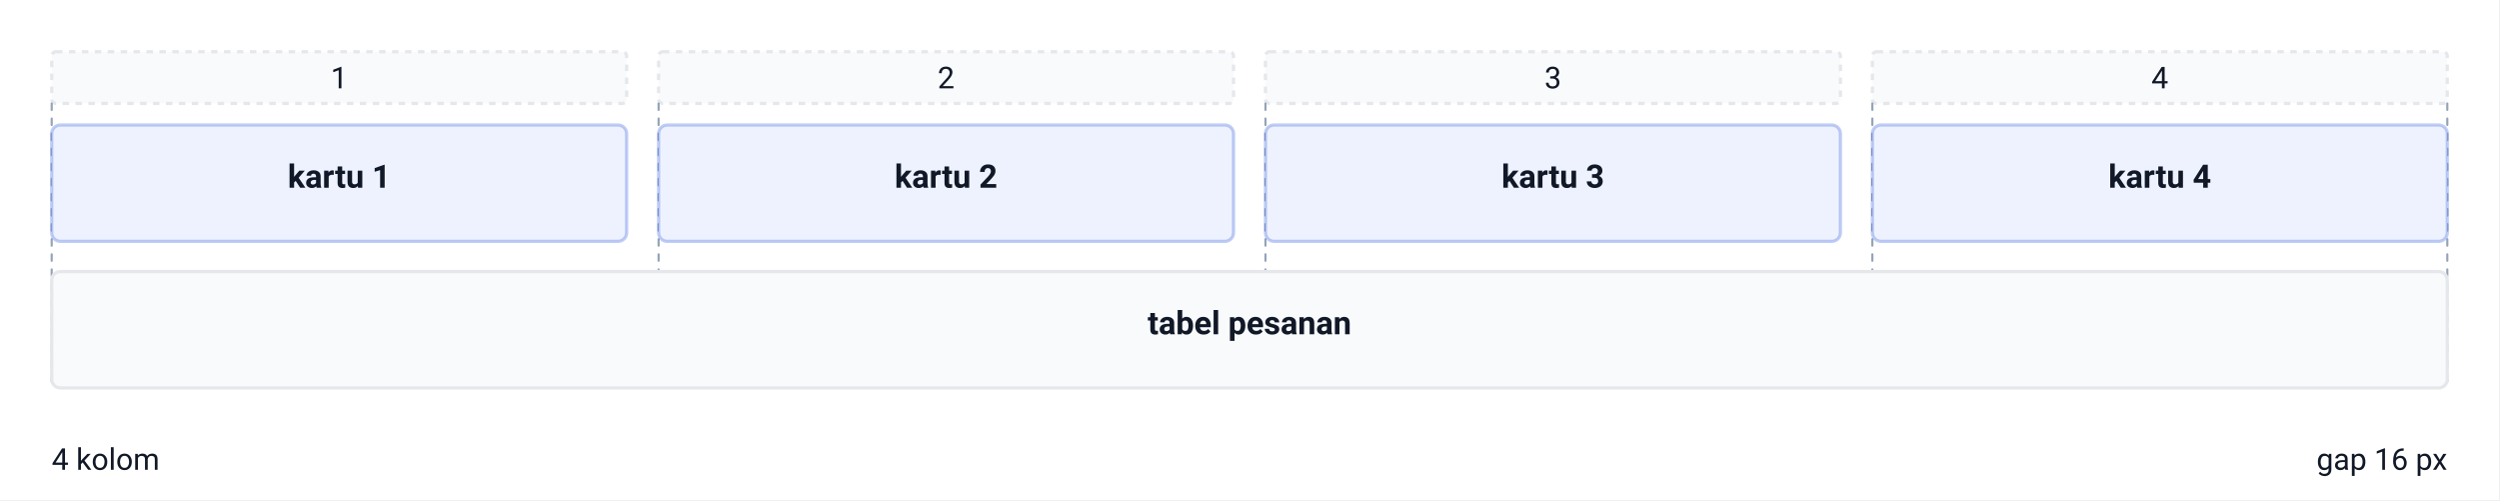
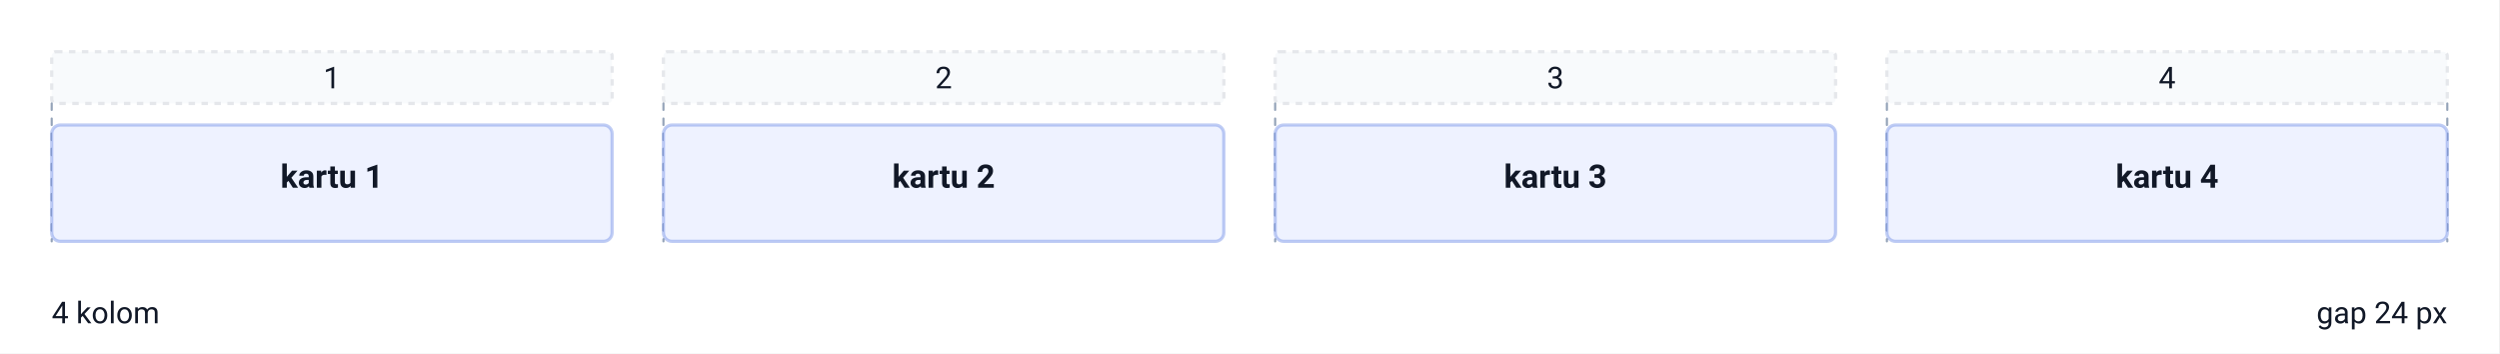
- <svg xmlns="http://www.w3.org/2000/svg" viewBox="0 0 1160 232" width="1160" height="232" role="img" aria-label="Denah 4 kolom selebar 1200 piksel: baris pertama empat kartu statistik masing-masing 288 piksel, baris kedua tabel pesanan membentang penuh, dengan gutter gap 16 px.">
+ <svg xmlns="http://www.w3.org/2000/svg" viewBox="0 0 1160 164" width="1160" height="164" role="img" aria-label="Baris kartu statistik sebagai denah 4 kolom dengan penggaris kolom 1 sampai 4: kartu 1, kartu 2, kartu 3, dan kartu 4 sama lebar, dengan gap 24 px di antaranya.">
  <defs>
    <marker id="a-neutral" viewBox="0 0 10 10" refX="9" refY="5" markerWidth="6" markerHeight="6" orient="auto-start-reverse">
      <path d="M0 0 L10 5 L0 10 z" fill="#111827" />
    </marker>
    <marker id="a-acc" viewBox="0 0 10 10" refX="9" refY="5" markerWidth="6" markerHeight="6" orient="auto-start-reverse">
      <path d="M0 0 L10 5 L0 10 z" fill="#1d4ed8" />
    </marker>
    <marker id="a-ink" viewBox="0 0 10 10" refX="9" refY="5" markerWidth="6" markerHeight="6" orient="auto-start-reverse">
      <path d="M0 0 L10 5 L0 10 z" fill="#ffffff" />
    </marker>
    <marker id="a-code" viewBox="0 0 10 10" refX="9" refY="5" markerWidth="6" markerHeight="6" orient="auto-start-reverse">
      <path d="M0 0 L10 5 L0 10 z" fill="#111827" />
    </marker>
    <marker id="a-red" viewBox="0 0 10 10" refX="9" refY="5" markerWidth="6" markerHeight="6" orient="auto-start-reverse">
      <path d="M0 0 L10 5 L0 10 z" fill="#b91c1c" />
    </marker>
    <marker id="a-green" viewBox="0 0 10 10" refX="9" refY="5" markerWidth="6" markerHeight="6" orient="auto-start-reverse">
      <path d="M0 0 L10 5 L0 10 z" fill="#15803d" />
    </marker>
    <marker id="a-amber" viewBox="0 0 10 10" refX="9" refY="5" markerWidth="6" markerHeight="6" orient="auto-start-reverse">
      <path d="M0 0 L10 5 L0 10 z" fill="#b45309" />
    </marker>
    <marker id="a-slate" viewBox="0 0 10 10" refX="9" refY="5" markerWidth="6" markerHeight="6" orient="auto-start-reverse">
      <path d="M0 0 L10 5 L0 10 z" fill="#94a3b8" />
    </marker>
    <filter id="softShadow" x="-20%" y="-20%" width="140%" height="140%">
      <feDropShadow dx="0" dy="1" stdDeviation="1.6" flood-color="#000" flood-opacity="0.06" />
    </filter>
  </defs>
  <style>.t{font-family:-apple-system, BlinkMacSystemFont, 'Segoe UI', Roboto, 'Helvetica Neue', Arial, 'Noto Sans', sans-serif;fill:#111827}.m{font-family:ui-monospace, SFMono-Regular, 'SF Mono', Menlo, Consolas, 'Liberation Mono', monospace;fill:#111827}.mu{fill:#6b7280}.mid{text-anchor:middle}.end{text-anchor:end}.b6{font-weight:600}.b7{font-weight:700}.s13{font-size:13px}.s14{font-size:14px}.s15{font-size:15px}.s16{font-size:16px}.s17{font-size:17px}.s18{font-size:18px}.s19{font-size:19px}.s20{font-size:20px}.s22{font-size:22px}.s24{font-size:24px}</style>
-   <rect x="0" y="0" width="1160" height="232" fill="#ffffff" />
-   <rect x="24" y="24" width="266.88" height="24" rx="2" fill="#f8fafc" stroke="#e5e7eb" stroke-width="1.5" stroke-dasharray="3 3" />
-   <text class="t s14  mid " x="157.44" y="41" fill="#6b7280">1</text>
-   <rect x="305.71" y="24" width="266.88" height="24" rx="2" fill="#f8fafc" stroke="#e5e7eb" stroke-width="1.5" stroke-dasharray="3 3" />
-   <text class="t s14  mid " x="439.15" y="41" fill="#6b7280">2</text>
-   <rect x="587.41" y="24" width="266.88" height="24" rx="2" fill="#f8fafc" stroke="#e5e7eb" stroke-width="1.5" stroke-dasharray="3 3" />
-   <text class="t s14  mid " x="720.85" y="41" fill="#6b7280">3</text>
-   <rect x="869.12" y="24" width="266.88" height="24" rx="2" fill="#f8fafc" stroke="#e5e7eb" stroke-width="1.5" stroke-dasharray="3 3" />
-   <text class="t s14  mid " x="1002.56" y="41" fill="#6b7280">4</text>
-   <path d="M24 48 V180" fill="none" stroke="#94a3b8" stroke-width="1" stroke-linecap="round" stroke-linejoin="round" stroke-dasharray="3 4" />
-   <path d="M305.71 48 V180" fill="none" stroke="#94a3b8" stroke-width="1" stroke-linecap="round" stroke-linejoin="round" stroke-dasharray="3 4" />
-   <path d="M587.41 48 V180" fill="none" stroke="#94a3b8" stroke-width="1" stroke-linecap="round" stroke-linejoin="round" stroke-dasharray="3 4" />
-   <path d="M869.12 48 V180" fill="none" stroke="#94a3b8" stroke-width="1" stroke-linecap="round" stroke-linejoin="round" stroke-dasharray="3 4" />
-   <path d="M1136 48 V180" fill="none" stroke="#94a3b8" stroke-width="1" stroke-linecap="round" stroke-linejoin="round" stroke-dasharray="3 4" />
-   <rect x="24" y="58" width="266.88" height="54" rx="4" fill="#eef2ff" stroke="rgba(29,78,216,0.28)" stroke-width="1.5" />
-   <text class="t s15 b7 mid " x="157.44" y="87.1">kartu 1</text>
-   <rect x="305.71" y="58" width="266.88" height="54" rx="4" fill="#eef2ff" stroke="rgba(29,78,216,0.28)" stroke-width="1.5" />
-   <text class="t s15 b7 mid " x="439.15" y="87.1">kartu 2</text>
-   <rect x="587.41" y="58" width="266.88" height="54" rx="4" fill="#eef2ff" stroke="rgba(29,78,216,0.28)" stroke-width="1.5" />
-   <text class="t s15 b7 mid " x="720.85" y="87.1">kartu 3</text>
-   <rect x="869.12" y="58" width="266.88" height="54" rx="4" fill="#eef2ff" stroke="rgba(29,78,216,0.28)" stroke-width="1.5" />
-   <text class="t s15 b7 mid " x="1002.56" y="87.1">kartu 4</text>
-   <rect x="24" y="126" width="1112" height="54" rx="4" fill="#f8fafc" stroke="#e5e7eb" stroke-width="1.5" />
-   <text class="t s15 b7 mid " x="580" y="155.1">tabel pesanan</text>
-   <text class="t s14   " x="24" y="218" fill="#6b7280">4 kolom</text>
-   <text class="t s14  end " x="1136" y="218" fill="#6b7280">gap 16 px</text>
+   <rect x="0" y="0" width="1160" height="164" fill="#ffffff" />
+   <rect x="24" y="24" width="260.13" height="24" rx="2" fill="#f8fafc" stroke="#e5e7eb" stroke-width="1.5" stroke-dasharray="3 3" />
+   <text class="t s14  mid " x="154.06" y="41" fill="#6b7280">1</text>
+   <rect x="307.96" y="24" width="260.13" height="24" rx="2" fill="#f8fafc" stroke="#e5e7eb" stroke-width="1.5" stroke-dasharray="3 3" />
+   <text class="t s14  mid " x="438.02" y="41" fill="#6b7280">2</text>
+   <rect x="591.91" y="24" width="260.13" height="24" rx="2" fill="#f8fafc" stroke="#e5e7eb" stroke-width="1.5" stroke-dasharray="3 3" />
+   <text class="t s14  mid " x="721.98" y="41" fill="#6b7280">3</text>
+   <rect x="875.87" y="24" width="260.13" height="24" rx="2" fill="#f8fafc" stroke="#e5e7eb" stroke-width="1.5" stroke-dasharray="3 3" />
+   <text class="t s14  mid " x="1005.94" y="41" fill="#6b7280">4</text>
+   <path d="M24 48 V112" fill="none" stroke="#94a3b8" stroke-width="1" stroke-linecap="round" stroke-linejoin="round" stroke-dasharray="3 4" />
+   <path d="M307.96 48 V112" fill="none" stroke="#94a3b8" stroke-width="1" stroke-linecap="round" stroke-linejoin="round" stroke-dasharray="3 4" />
+   <path d="M591.91 48 V112" fill="none" stroke="#94a3b8" stroke-width="1" stroke-linecap="round" stroke-linejoin="round" stroke-dasharray="3 4" />
+   <path d="M875.87 48 V112" fill="none" stroke="#94a3b8" stroke-width="1" stroke-linecap="round" stroke-linejoin="round" stroke-dasharray="3 4" />
+   <path d="M1136 48 V112" fill="none" stroke="#94a3b8" stroke-width="1" stroke-linecap="round" stroke-linejoin="round" stroke-dasharray="3 4" />
+   <rect x="24" y="58" width="260.13" height="54" rx="4" fill="#eef2ff" stroke="rgba(29,78,216,0.28)" stroke-width="1.5" />
+   <text class="t s15 b7 mid " x="154.06" y="87.1">kartu 1</text>
+   <rect x="307.96" y="58" width="260.13" height="54" rx="4" fill="#eef2ff" stroke="rgba(29,78,216,0.28)" stroke-width="1.5" />
+   <text class="t s15 b7 mid " x="438.02" y="87.1">kartu 2</text>
+   <rect x="591.91" y="58" width="260.13" height="54" rx="4" fill="#eef2ff" stroke="rgba(29,78,216,0.28)" stroke-width="1.5" />
+   <text class="t s15 b7 mid " x="721.98" y="87.1">kartu 3</text>
+   <rect x="875.87" y="58" width="260.13" height="54" rx="4" fill="#eef2ff" stroke="rgba(29,78,216,0.28)" stroke-width="1.5" />
+   <text class="t s15 b7 mid " x="1005.94" y="87.1">kartu 4</text>
+   <text class="t s14   " x="24" y="150" fill="#6b7280">4 kolom</text>
+   <text class="t s14  end " x="1136" y="150" fill="#6b7280">gap 24 px</text>
</svg>
